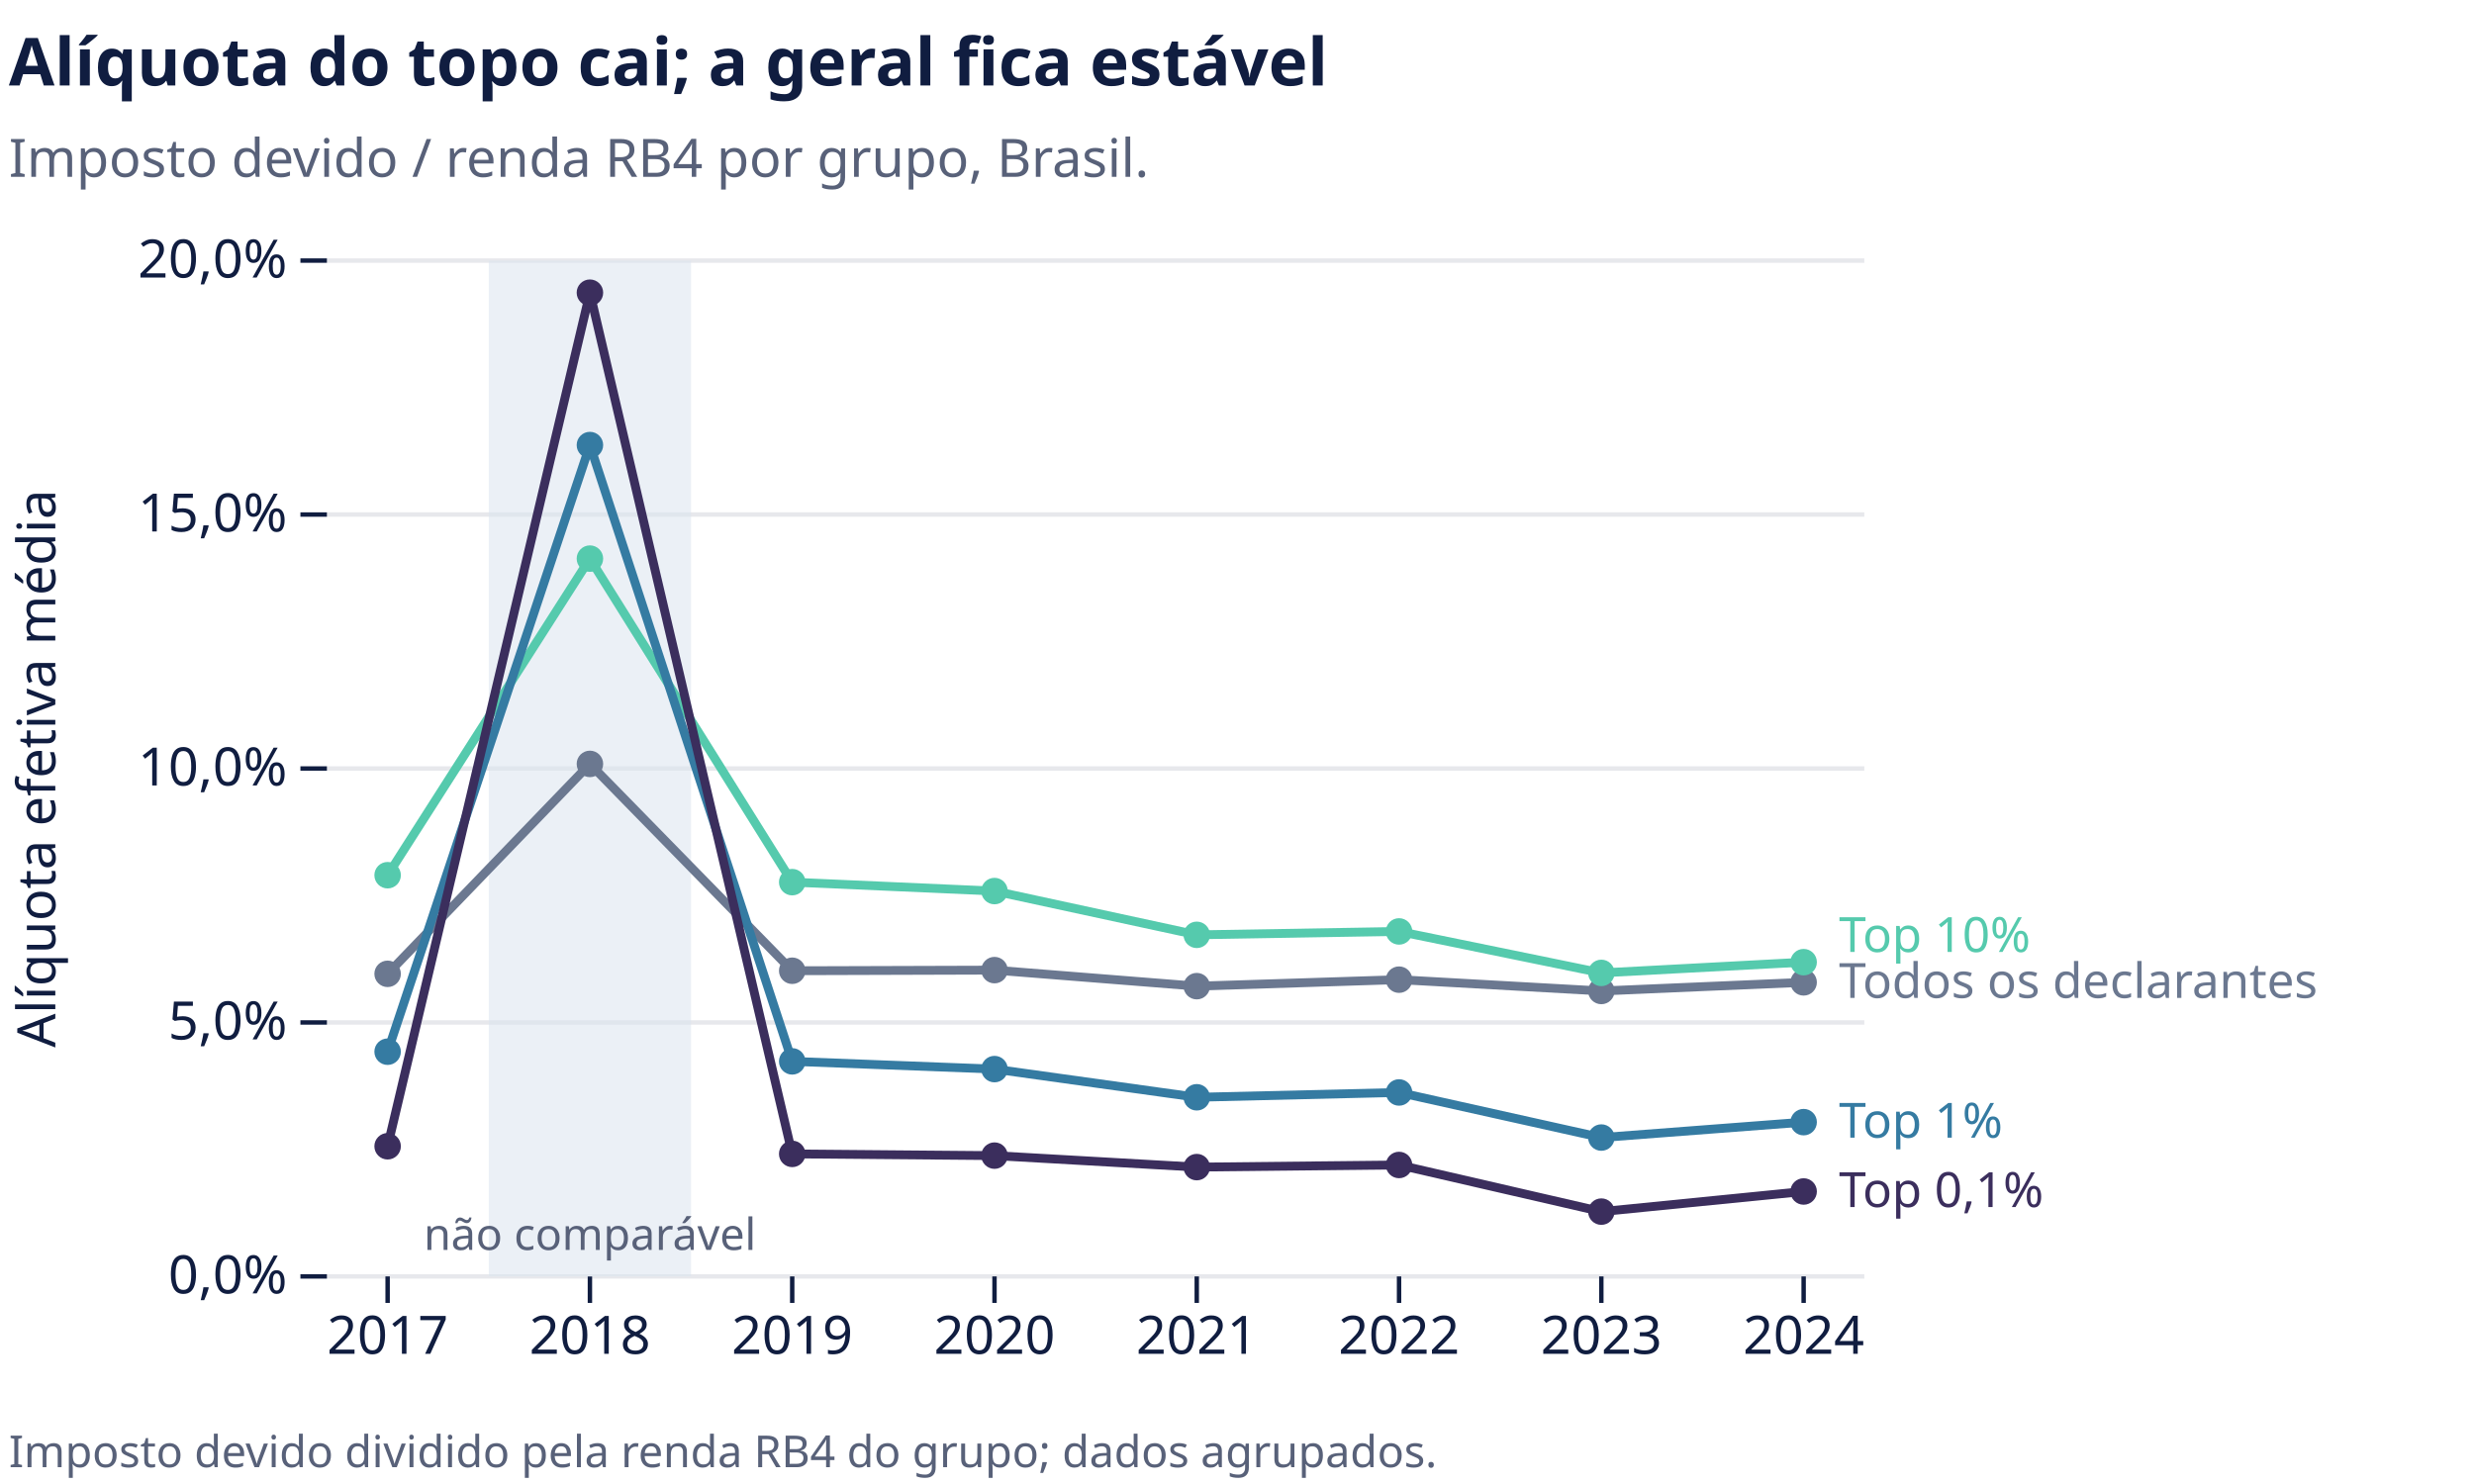
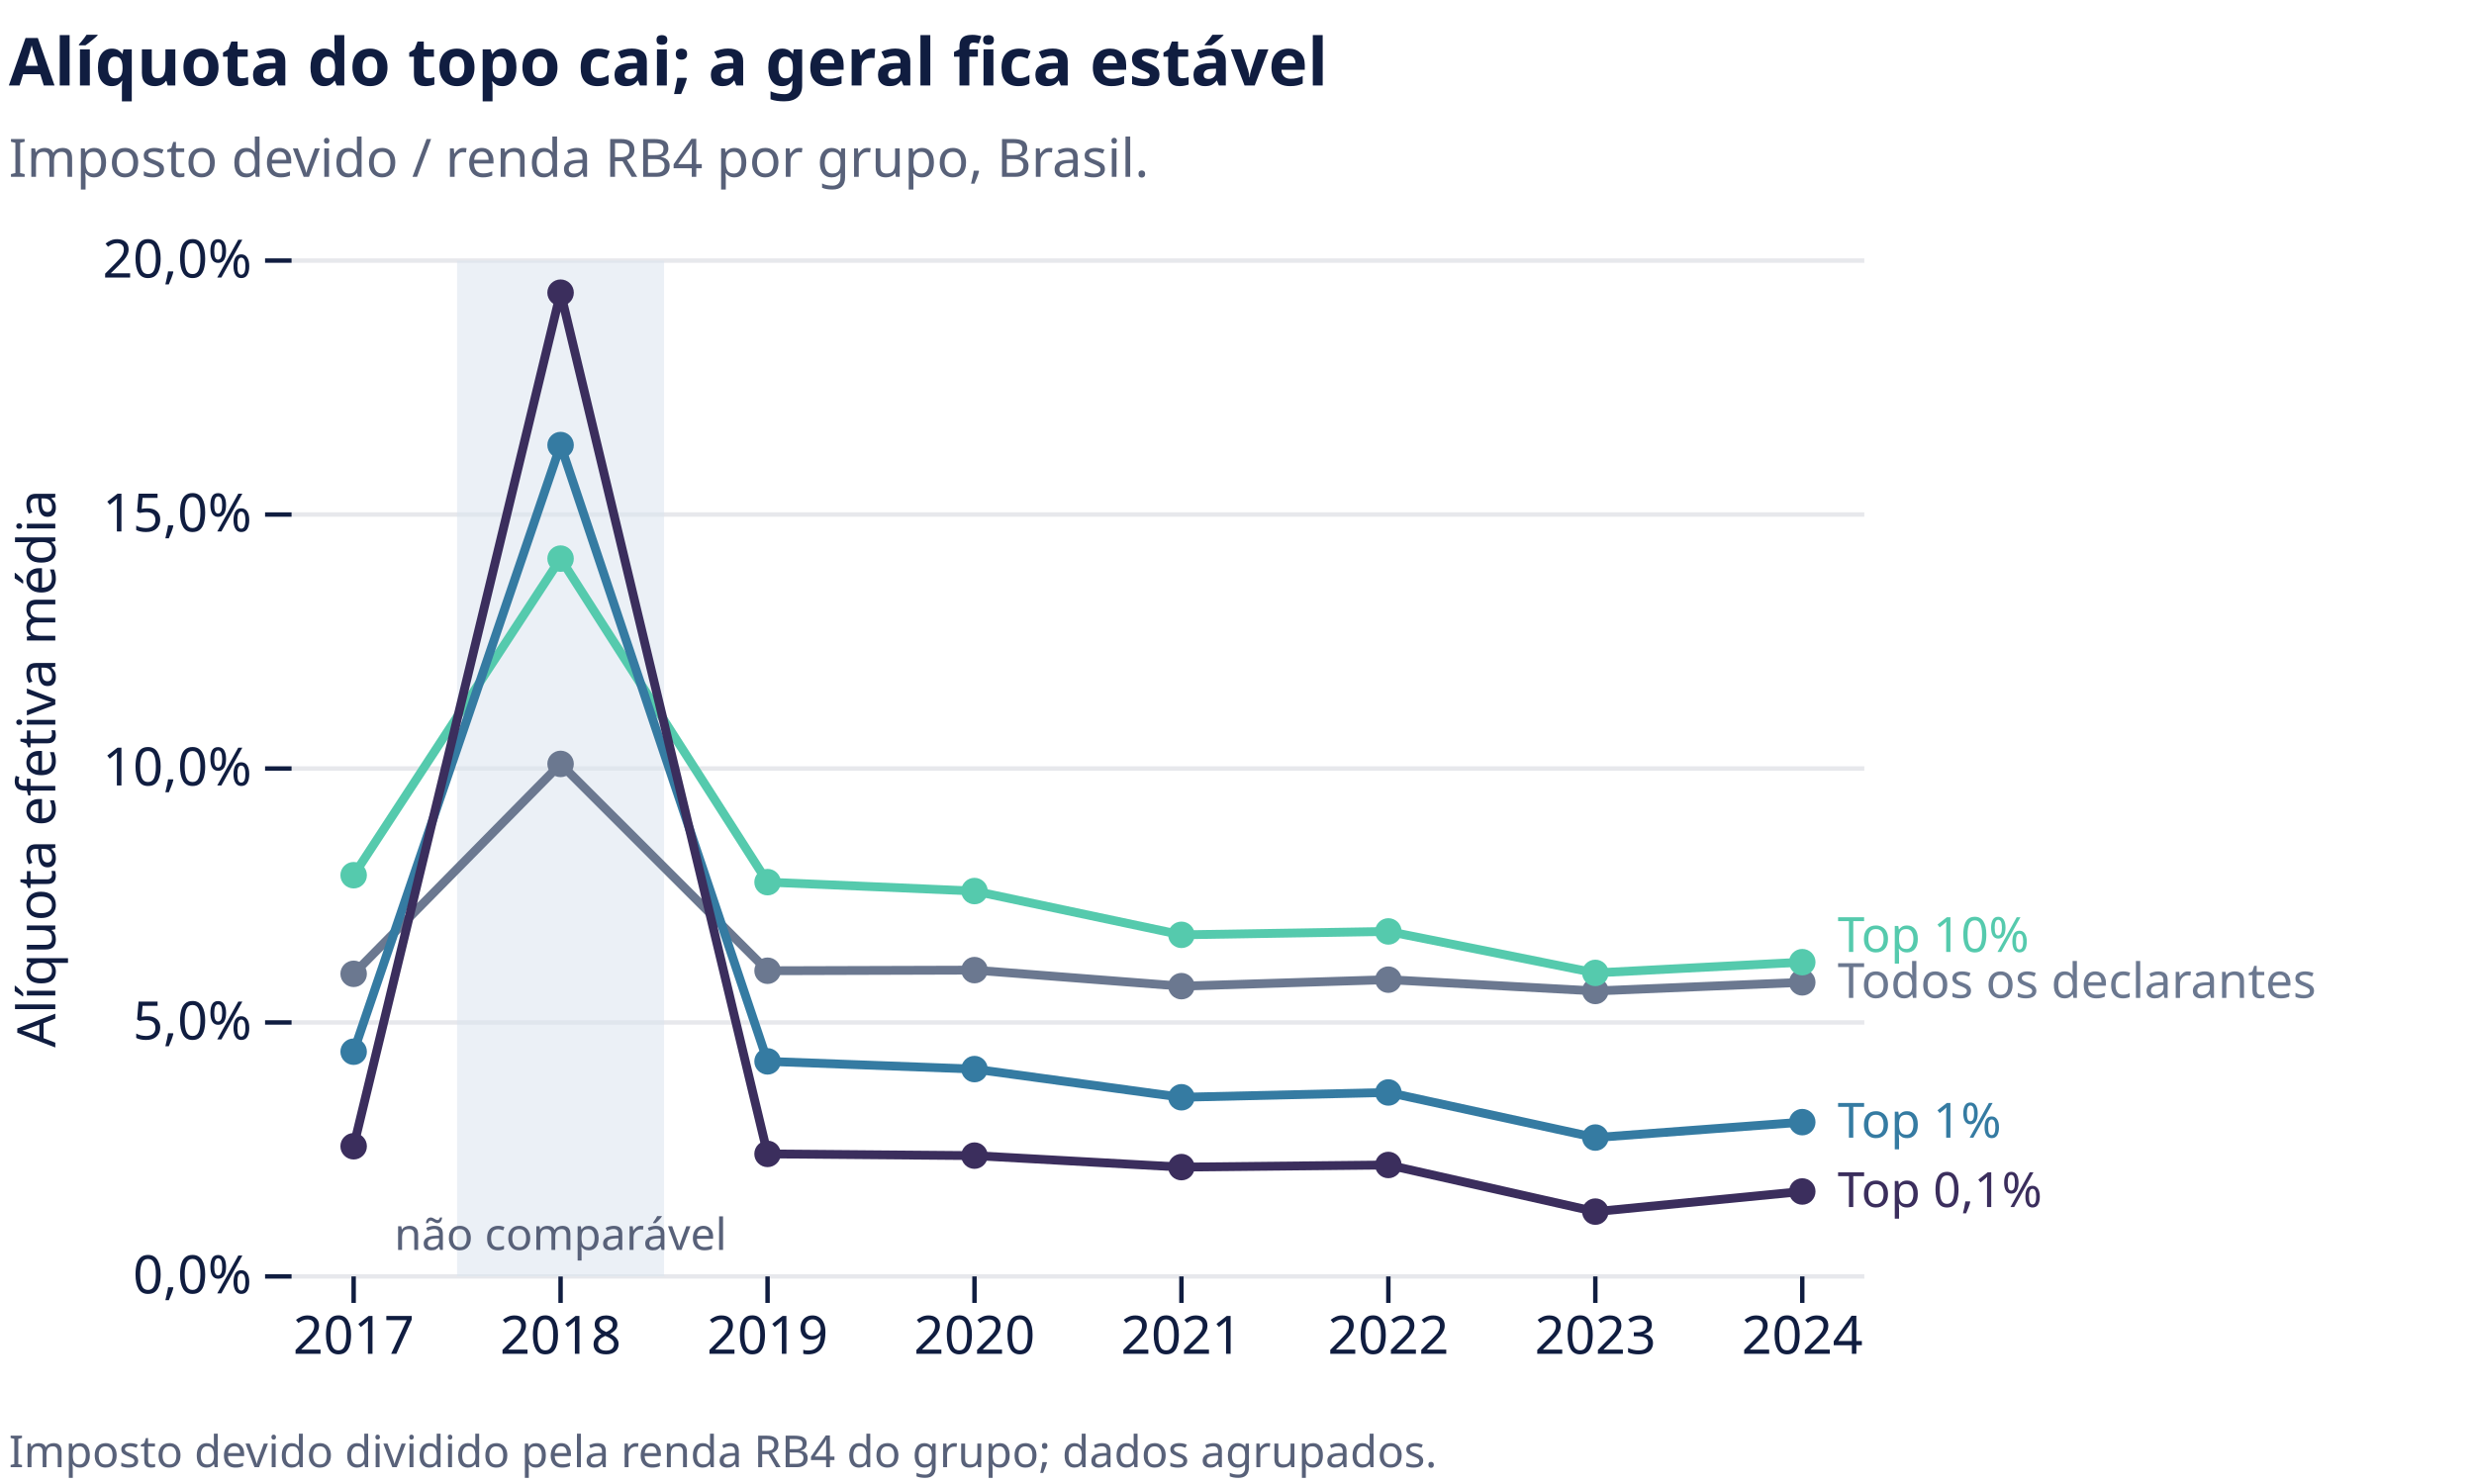
<svg xmlns="http://www.w3.org/2000/svg" class="plot-d6a7b5" fill="currentColor" font-family="system-ui, sans-serif" font-size="10" text-anchor="middle" width="560" height="336" viewBox="0 0 560 336" style="font-family: &quot;Noto Sans&quot;, &quot;Segoe UI&quot;, system-ui, sans-serif; font-size: 12px; color: rgb(16, 29, 64); overflow: visible;" role="img">
  <style>:where(.plot-d6a7b5) {
  --plot-background: white;
  display: block;
  height: auto;
  height: intrinsic;
  max-width: 100%;
}
:where(.plot-d6a7b5 text),
:where(.plot-d6a7b5 tspan) {
  white-space: pre;
}</style>
  <g aria-hidden="true" stroke="currentColor" stroke-opacity="0.1">
-     <line x1="74" x2="422" y1="289" y2="289" />
-     <line x1="74" x2="422" y1="231.5" y2="231.5" />
-     <line x1="74" x2="422" y1="174" y2="174" />
-     <line x1="74" x2="422" y1="116.5" y2="116.5" />
-     <line x1="74" x2="422" y1="59" y2="59" />
+     <line x1="66" x2="422" y1="289" y2="289" />
+     <line x1="66" x2="422" y1="231.5" y2="231.5" />
+     <line x1="66" x2="422" y1="174" y2="174" />
+     <line x1="66" x2="422" y1="116.5" y2="116.5" />
+     <line x1="66" x2="422" y1="59" y2="59" />
  </g>
  <g aria-hidden="true" fill="none" stroke="currentColor">
-     <path transform="translate(74,289)" d="M0,0L-6,0" />
-     <path transform="translate(74,231.5)" d="M0,0L-6,0" />
-     <path transform="translate(74,174)" d="M0,0L-6,0" />
-     <path transform="translate(74,116.5)" d="M0,0L-6,0" />
-     <path transform="translate(74,59)" d="M0,0L-6,0" />
+     <path transform="translate(66,289)" d="M0,0L-6,0" />
+     <path transform="translate(66,231.5)" d="M0,0L-6,0" />
+     <path transform="translate(66,174)" d="M0,0L-6,0" />
+     <path transform="translate(66,116.5)" d="M0,0L-6,0" />
+     <path transform="translate(66,59)" d="M0,0L-6,0" />
  </g>
  <g text-anchor="end" font-variant="tabular-nums" transform="translate(-9,0)">
-     <text y="0.32em" transform="translate(74,289)">0,0%</text>
-     <text y="0.32em" transform="translate(74,231.5)">5,0%</text>
-     <text y="0.32em" transform="translate(74,174)">10,0%</text>
-     <text y="0.32em" transform="translate(74,116.5)">15,0%</text>
-     <text y="0.32em" transform="translate(74,59)">20,0%</text>
+     <text y="0.32em" transform="translate(66,289)">0,0%</text>
+     <text y="0.32em" transform="translate(66,231.5)">5,0%</text>
+     <text y="0.32em" transform="translate(66,174)">10,0%</text>
+     <text y="0.32em" transform="translate(66,116.5)">15,0%</text>
+     <text y="0.32em" transform="translate(66,59)">20,0%</text>
  </g>
-   <g transform="translate(-70,0)">
-     <text y="0.71em" transform="translate(74,174) rotate(-90)">Alíquota efetiva média</text>
+   <g transform="translate(-62,0)">
+     <text y="0.71em" transform="translate(66,174) rotate(-90)">Alíquota efetiva média</text>
  </g>
  <g aria-hidden="true" fill="none" stroke="currentColor">
-     <path transform="translate(87.74,289)" d="M0,0L0,6" />
-     <path transform="translate(133.53,289)" d="M0,0L0,6" />
-     <path transform="translate(179.32,289)" d="M0,0L0,6" />
-     <path transform="translate(225.11,289)" d="M0,0L0,6" />
-     <path transform="translate(270.89,289)" d="M0,0L0,6" />
-     <path transform="translate(316.68,289)" d="M0,0L0,6" />
-     <path transform="translate(362.47,289)" d="M0,0L0,6" />
-     <path transform="translate(408.26,289)" d="M0,0L0,6" />
+     <path transform="translate(80.05,289)" d="M0,0L0,6" />
+     <path transform="translate(126.89,289)" d="M0,0L0,6" />
+     <path transform="translate(173.74,289)" d="M0,0L0,6" />
+     <path transform="translate(220.58,289)" d="M0,0L0,6" />
+     <path transform="translate(267.42,289)" d="M0,0L0,6" />
+     <path transform="translate(314.26,289)" d="M0,0L0,6" />
+     <path transform="translate(361.11,289)" d="M0,0L0,6" />
+     <path transform="translate(407.95,289)" d="M0,0L0,6" />
  </g>
  <g font-variant="tabular-nums" transform="translate(0,9)">
-     <text y="0.71em" transform="translate(87.74,289)">2017</text>
-     <text y="0.71em" transform="translate(133.53,289)">2018</text>
-     <text y="0.71em" transform="translate(179.32,289)">2019</text>
-     <text y="0.71em" transform="translate(225.11,289)">2020</text>
-     <text y="0.71em" transform="translate(270.89,289)">2021</text>
-     <text y="0.71em" transform="translate(316.68,289)">2022</text>
-     <text y="0.71em" transform="translate(362.47,289)">2023</text>
-     <text y="0.71em" transform="translate(408.26,289)">2024</text>
+     <text y="0.71em" transform="translate(80.05,289)">2017</text>
+     <text y="0.71em" transform="translate(126.89,289)">2018</text>
+     <text y="0.71em" transform="translate(173.74,289)">2019</text>
+     <text y="0.71em" transform="translate(220.58,289)">2020</text>
+     <text y="0.71em" transform="translate(267.42,289)">2021</text>
+     <text y="0.71em" transform="translate(314.26,289)">2022</text>
+     <text y="0.71em" transform="translate(361.11,289)">2023</text>
+     <text y="0.71em" transform="translate(407.95,289)">2024</text>
  </g>
  <g fill="#DBE3EF" fill-opacity="0.55">
-     <rect x="110.63" y="59" width="45.79" height="230" />
+     <rect x="103.47" y="59" width="46.84" height="230" />
  </g>
  <g fill="#586179" font-size="10" transform="translate(0,-6)">
-     <text transform="translate(133.53,289)">não comparável</text>
+     <text transform="translate(126.89,289)">não comparável</text>
  </g>
  <g fill="none" stroke-width="2" stroke-linejoin="round" stroke-linecap="round">
-     <path stroke="#6B7890" d="M87.74,220.49L133.53,172.96L179.32,219.79L225.1,219.65L270.89,223.28L316.68,221.81L362.47,224.37L408.26,222.42" />
-     <path stroke="#55CAAD" d="M87.74,198.16L133.53,126.48L179.32,199.73L225.1,201.75L270.89,211.66L316.68,210.89L362.47,220.28L408.26,217.85" />
-     <path stroke="#357BA2" d="M87.74,238.12L133.53,100.77L179.32,240.31L225.1,242.06L270.89,248.44L316.68,247.35L362.47,257.56L408.26,254.07" />
-     <path stroke="#3B2E5D" d="M87.74,259.53L133.53,66.27L179.32,261.26L225.1,261.65L270.89,264.25L316.68,263.77L362.47,274.33L408.26,269.77" />
+     <path stroke="#6B7890" d="M80.05,220.49L126.89,172.96L173.74,219.79L220.58,219.65L267.42,223.28L314.26,221.81L361.11,224.37L407.95,222.42" />
+     <path stroke="#55CAAD" d="M80.05,198.16L126.89,126.48L173.74,199.73L220.58,201.75L267.42,211.66L314.26,210.89L361.11,220.28L407.95,217.85" />
+     <path stroke="#357BA2" d="M80.05,238.12L126.89,100.77L173.74,240.31L220.58,242.06L267.42,248.44L314.26,247.35L361.11,257.56L407.95,254.07" />
+     <path stroke="#3B2E5D" d="M80.05,259.53L126.89,66.27L173.74,261.26L220.58,261.65L267.42,264.25L314.26,263.77L361.11,274.33L407.95,269.77" />
  </g>
  <g>
-     <circle cx="87.74" cy="220.49" r="3" fill="#6B7890" />
-     <circle cx="133.53" cy="172.96" r="3" fill="#6B7890" />
-     <circle cx="179.32" cy="219.79" r="3" fill="#6B7890" />
-     <circle cx="225.11" cy="219.65" r="3" fill="#6B7890" />
-     <circle cx="270.89" cy="223.28" r="3" fill="#6B7890" />
-     <circle cx="316.68" cy="221.81" r="3" fill="#6B7890" />
-     <circle cx="362.47" cy="224.37" r="3" fill="#6B7890" />
-     <circle cx="408.26" cy="222.42" r="3" fill="#6B7890" />
-     <circle cx="87.74" cy="198.16" r="3" fill="#55CAAD" />
-     <circle cx="133.53" cy="126.48" r="3" fill="#55CAAD" />
-     <circle cx="179.32" cy="199.73" r="3" fill="#55CAAD" />
-     <circle cx="225.11" cy="201.75" r="3" fill="#55CAAD" />
-     <circle cx="270.89" cy="211.66" r="3" fill="#55CAAD" />
-     <circle cx="316.68" cy="210.89" r="3" fill="#55CAAD" />
-     <circle cx="362.47" cy="220.28" r="3" fill="#55CAAD" />
-     <circle cx="408.26" cy="217.85" r="3" fill="#55CAAD" />
-     <circle cx="87.74" cy="238.12" r="3" fill="#357BA2" />
-     <circle cx="133.53" cy="100.77" r="3" fill="#357BA2" />
-     <circle cx="179.32" cy="240.31" r="3" fill="#357BA2" />
-     <circle cx="225.11" cy="242.06" r="3" fill="#357BA2" />
-     <circle cx="270.89" cy="248.44" r="3" fill="#357BA2" />
-     <circle cx="316.68" cy="247.35" r="3" fill="#357BA2" />
-     <circle cx="362.47" cy="257.56" r="3" fill="#357BA2" />
-     <circle cx="408.26" cy="254.07" r="3" fill="#357BA2" />
-     <circle cx="87.74" cy="259.53" r="3" fill="#3B2E5D" />
-     <circle cx="133.53" cy="66.27" r="3" fill="#3B2E5D" />
-     <circle cx="179.32" cy="261.26" r="3" fill="#3B2E5D" />
-     <circle cx="225.11" cy="261.65" r="3" fill="#3B2E5D" />
-     <circle cx="270.89" cy="264.25" r="3" fill="#3B2E5D" />
-     <circle cx="316.68" cy="263.77" r="3" fill="#3B2E5D" />
-     <circle cx="362.47" cy="274.33" r="3" fill="#3B2E5D" />
-     <circle cx="408.26" cy="269.77" r="3" fill="#3B2E5D" />
+     <circle cx="80.05" cy="220.49" r="3" fill="#6B7890" />
+     <circle cx="126.89" cy="172.96" r="3" fill="#6B7890" />
+     <circle cx="173.74" cy="219.79" r="3" fill="#6B7890" />
+     <circle cx="220.58" cy="219.65" r="3" fill="#6B7890" />
+     <circle cx="267.42" cy="223.28" r="3" fill="#6B7890" />
+     <circle cx="314.26" cy="221.81" r="3" fill="#6B7890" />
+     <circle cx="361.11" cy="224.37" r="3" fill="#6B7890" />
+     <circle cx="407.95" cy="222.42" r="3" fill="#6B7890" />
+     <circle cx="80.05" cy="198.16" r="3" fill="#55CAAD" />
+     <circle cx="126.89" cy="126.48" r="3" fill="#55CAAD" />
+     <circle cx="173.74" cy="199.73" r="3" fill="#55CAAD" />
+     <circle cx="220.58" cy="201.75" r="3" fill="#55CAAD" />
+     <circle cx="267.42" cy="211.66" r="3" fill="#55CAAD" />
+     <circle cx="314.26" cy="210.89" r="3" fill="#55CAAD" />
+     <circle cx="361.11" cy="220.28" r="3" fill="#55CAAD" />
+     <circle cx="407.95" cy="217.85" r="3" fill="#55CAAD" />
+     <circle cx="80.05" cy="238.12" r="3" fill="#357BA2" />
+     <circle cx="126.89" cy="100.77" r="3" fill="#357BA2" />
+     <circle cx="173.74" cy="240.31" r="3" fill="#357BA2" />
+     <circle cx="220.58" cy="242.06" r="3" fill="#357BA2" />
+     <circle cx="267.42" cy="248.44" r="3" fill="#357BA2" />
+     <circle cx="314.26" cy="247.35" r="3" fill="#357BA2" />
+     <circle cx="361.11" cy="257.56" r="3" fill="#357BA2" />
+     <circle cx="407.95" cy="254.07" r="3" fill="#357BA2" />
+     <circle cx="80.05" cy="259.53" r="3" fill="#3B2E5D" />
+     <circle cx="126.89" cy="66.27" r="3" fill="#3B2E5D" />
+     <circle cx="173.74" cy="261.26" r="3" fill="#3B2E5D" />
+     <circle cx="220.58" cy="261.65" r="3" fill="#3B2E5D" />
+     <circle cx="267.42" cy="264.25" r="3" fill="#3B2E5D" />
+     <circle cx="314.26" cy="263.77" r="3" fill="#3B2E5D" />
+     <circle cx="361.11" cy="274.33" r="3" fill="#3B2E5D" />
+     <circle cx="407.95" cy="269.77" r="3" fill="#3B2E5D" />
  </g>
  <g text-anchor="start" font-size="11" transform="translate(8,0)">
-     <text y="0.32em" transform="translate(408.26,222.42)" fill="#6B7890">Todos os declarantes</text>
-     <text y="0.32em" transform="translate(408.26,212.02)" fill="#55CAAD">Top 10%</text>
-     <text y="0.32em" transform="translate(408.26,254.07)" fill="#357BA2">Top 1%</text>
-     <text y="0.32em" transform="translate(408.26,269.77)" fill="#3B2E5D">Top 0,1%</text>
+     <text y="0.32em" transform="translate(407.95,222.42)" fill="#6B7890">Todos os declarantes</text>
+     <text y="0.32em" transform="translate(407.95,212.02)" fill="#55CAAD">Top 10%</text>
+     <text y="0.32em" transform="translate(407.95,254.07)" fill="#357BA2">Top 1%</text>
+     <text y="0.32em" transform="translate(407.95,269.77)" fill="#3B2E5D">Top 0,1%</text>
  </g>
-   <g fill="#101D40" text-anchor="start" font-size="15" font-weight="bold" transform="translate(-72,-53)">
-     <text y="0.89em" transform="translate(74,59)">Alíquota do topo cai; a geral fica estável</text>
+   <g fill="#101D40" text-anchor="start" font-size="15" font-weight="bold" transform="translate(-64,-53)">
+     <text y="0.89em" transform="translate(66,59)">Alíquota do topo cai; a geral fica estável</text>
  </g>
-   <g fill="#586179" text-anchor="start" font-size="12" transform="translate(-72,-30)">
-     <text y="0.92em" transform="translate(74,59)">Imposto devido / renda RB4 por grupo, Brasil.</text>
+   <g fill="#586179" text-anchor="start" font-size="12" transform="translate(-64,-30)">
+     <text y="0.92em" transform="translate(66,59)">Imposto devido / renda RB4 por grupo, Brasil.</text>
  </g>
-   <g fill="#586179" text-anchor="start" font-size="10" transform="translate(-72,34)">
-     <text y="0.92em" transform="translate(74,289)">Imposto devido dividido pela renda RB4 do grupo; dados agrupados.</text>
+   <g fill="#586179" text-anchor="start" font-size="10" transform="translate(-64,34)">
+     <text y="0.92em" transform="translate(66,289)">Imposto devido dividido pela renda RB4 do grupo; dados agrupados.</text>
  </g>
</svg>
